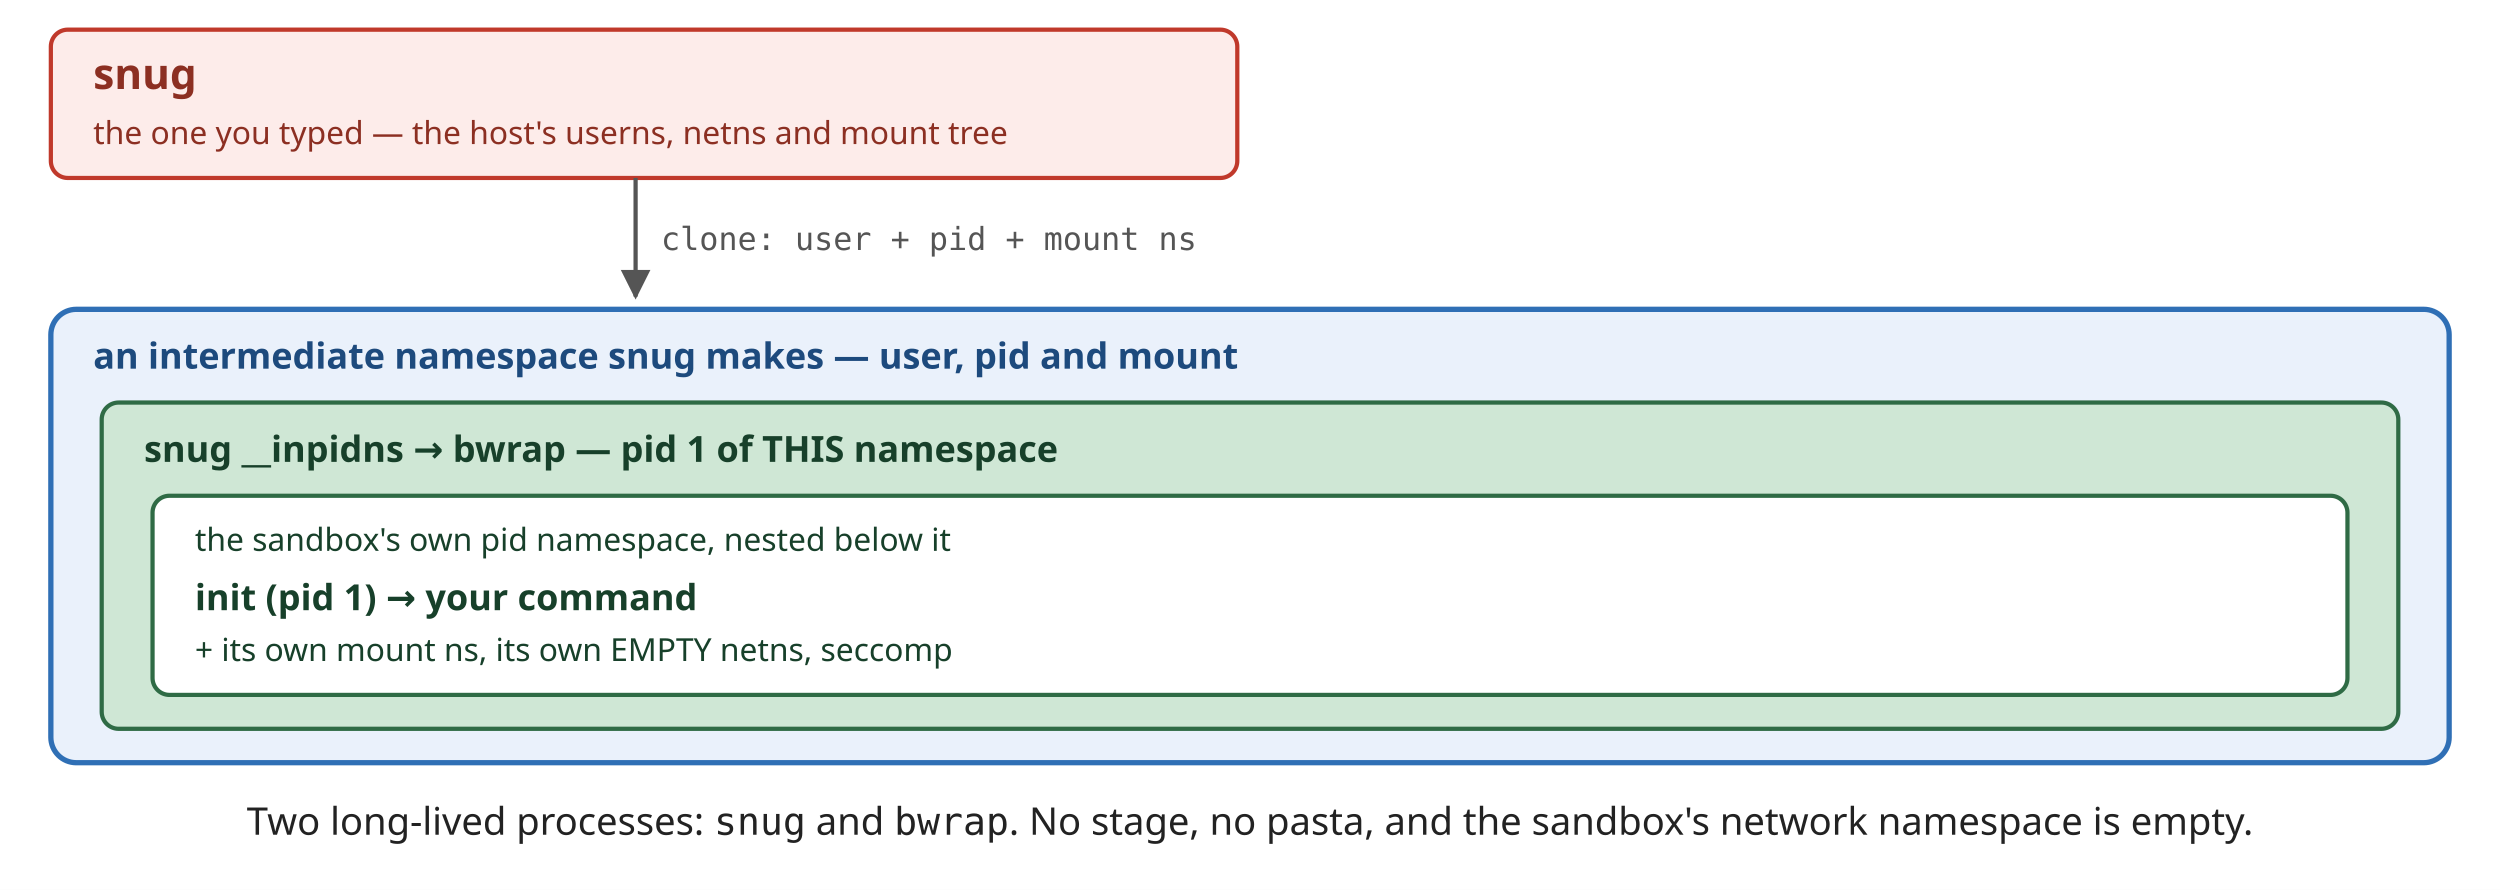
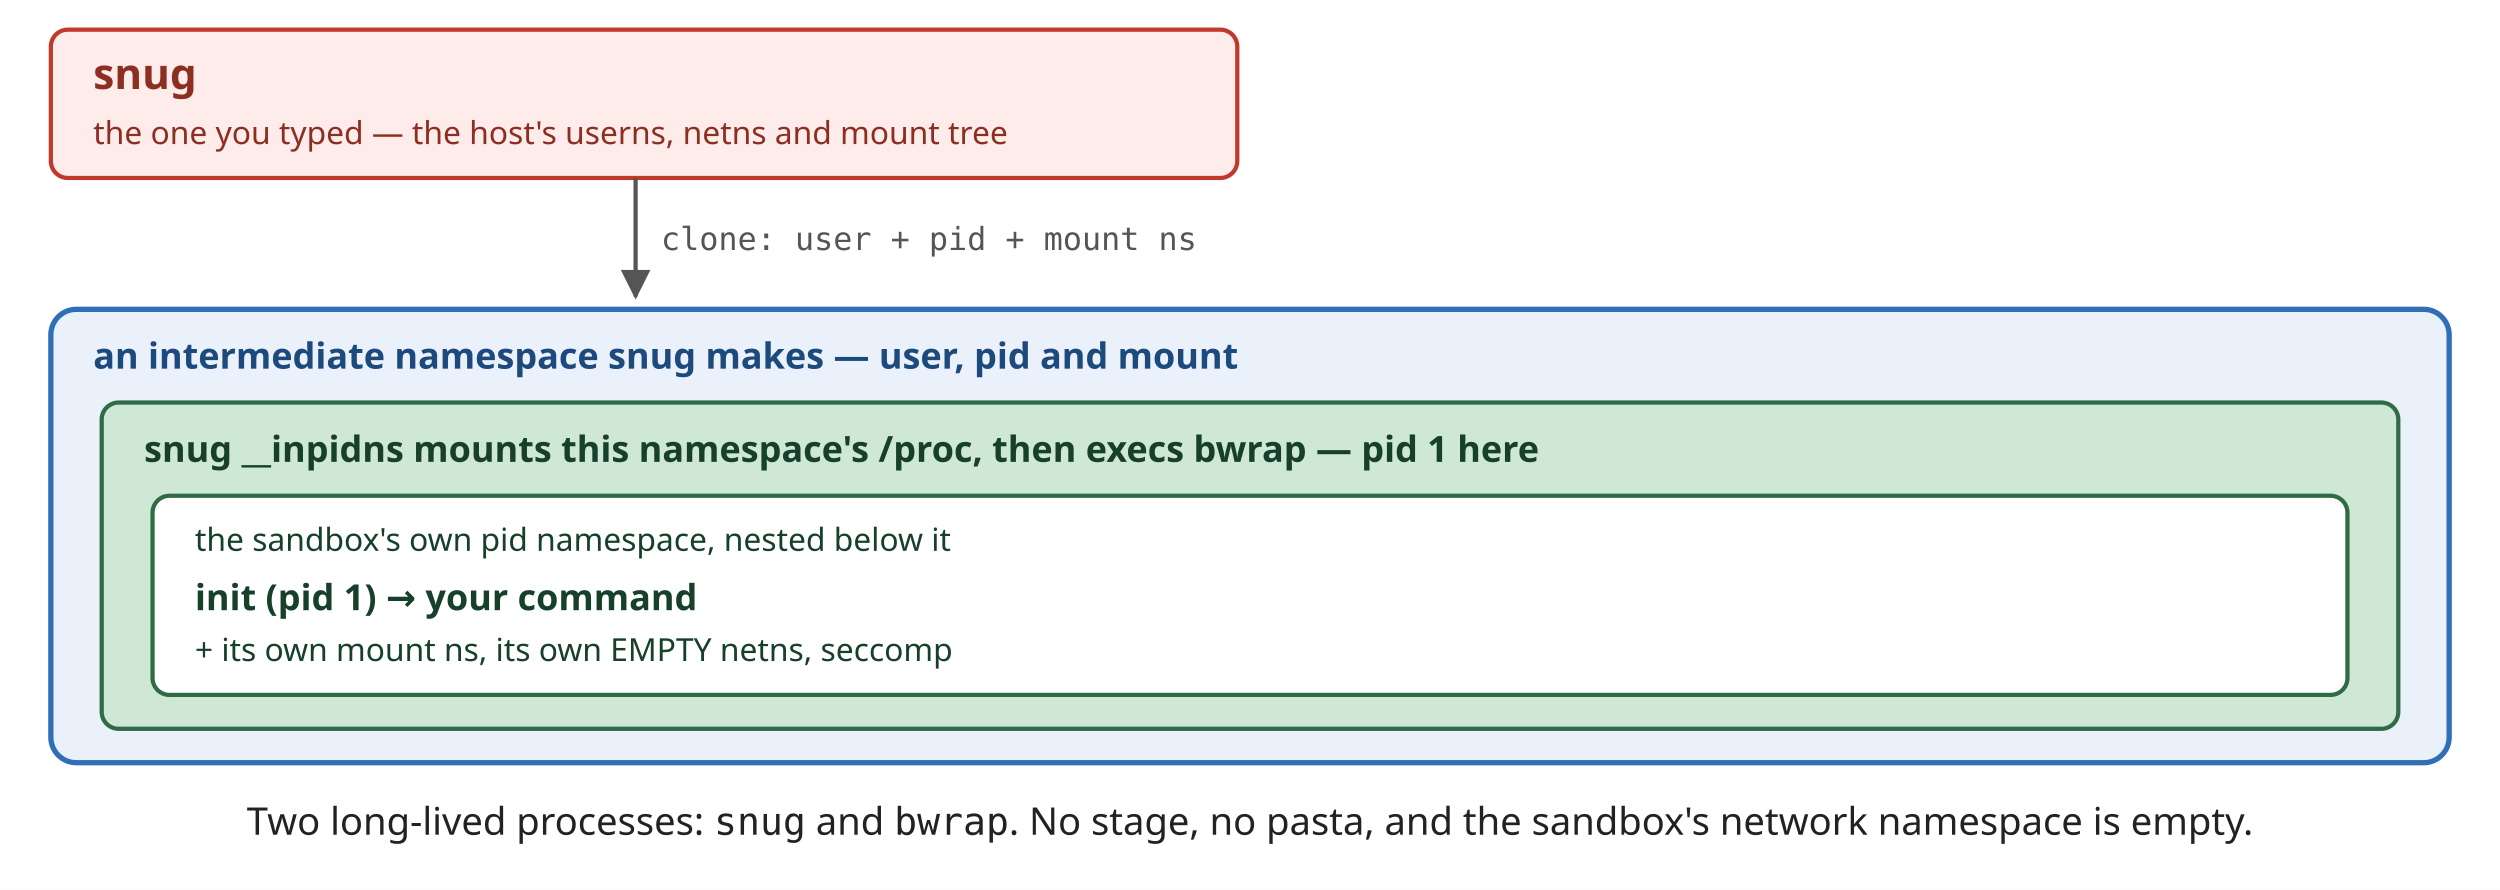
<svg xmlns="http://www.w3.org/2000/svg" viewBox="0 0 1180 420" font-family="sans-serif">
  <defs>
    <marker id="tp-arrow" viewBox="0 0 10 10" refX="9" refY="5" markerWidth="7" markerHeight="7" orient="auto-start-reverse">
      <path d="M 0 0 L 10 5 L 0 10 z" fill="#555" />
    </marker>
  </defs>
  <rect x="0" y="0" width="1180" height="420" fill="#ffffff" />
  <rect x="24" y="14" width="560" height="70" rx="8" fill="#fdecea" stroke="#c0392b" stroke-width="2" />
  <text x="44" y="42" font-size="20" font-weight="bold" fill="#8c2f22">snug</text>
  <text x="44" y="68" font-size="15" fill="#8c2f22">the one you typed — the host's userns, netns and mount tree</text>
  <line x1="300" y1="84" x2="300" y2="140" stroke="#555" stroke-width="2" marker-end="url(#tp-arrow)" />
  <text x="312" y="118" font-size="15" font-family="monospace" fill="#555">clone: user + pid + mount ns</text>
  <rect x="24" y="146" width="1132" height="214" rx="12" fill="#eaf1fb" stroke="#2f6fb5" stroke-width="2.5" />
  <text x="44" y="174" font-size="17" font-weight="bold" fill="#1d4a7d">an intermediate namespace snug makes — user, pid and mount</text>
  <rect x="48" y="190" width="1084" height="154" rx="8" fill="#cfe7d5" stroke="#2f6b45" stroke-width="2" />
-   <text x="68" y="218" font-size="17" font-weight="bold" fill="#17402a">snug __inpidns → bwrap — pid 1 of THIS namespace</text>
+   <text x="68" y="218" font-size="17" font-weight="bold" fill="#17402a">snug __inpidns mounts this namespace's /proc, then execs bwrap — pid 1 here</text>
  <rect x="72" y="234" width="1036" height="94" rx="8" fill="#ffffff" stroke="#2f6b45" stroke-width="2" />
  <text x="92" y="260" font-size="15" fill="#17402a">the sandbox's own pid namespace, nested below it</text>
  <text x="92" y="288" font-size="17" font-weight="bold" fill="#17402a">init (pid 1) → your command</text>
  <text x="92" y="312" font-size="15" fill="#17402a">+ its own mount ns, its own EMPTY netns, seccomp</text>
  <text x="590" y="394" text-anchor="middle" font-size="18" fill="#222">
    Two long-lived processes: <tspan font-family="monospace">snug</tspan> and <tspan font-family="monospace">bwrap</tspan>. No stage, no pasta, and the sandbox's network namespace is empty.
  </text>
</svg>
